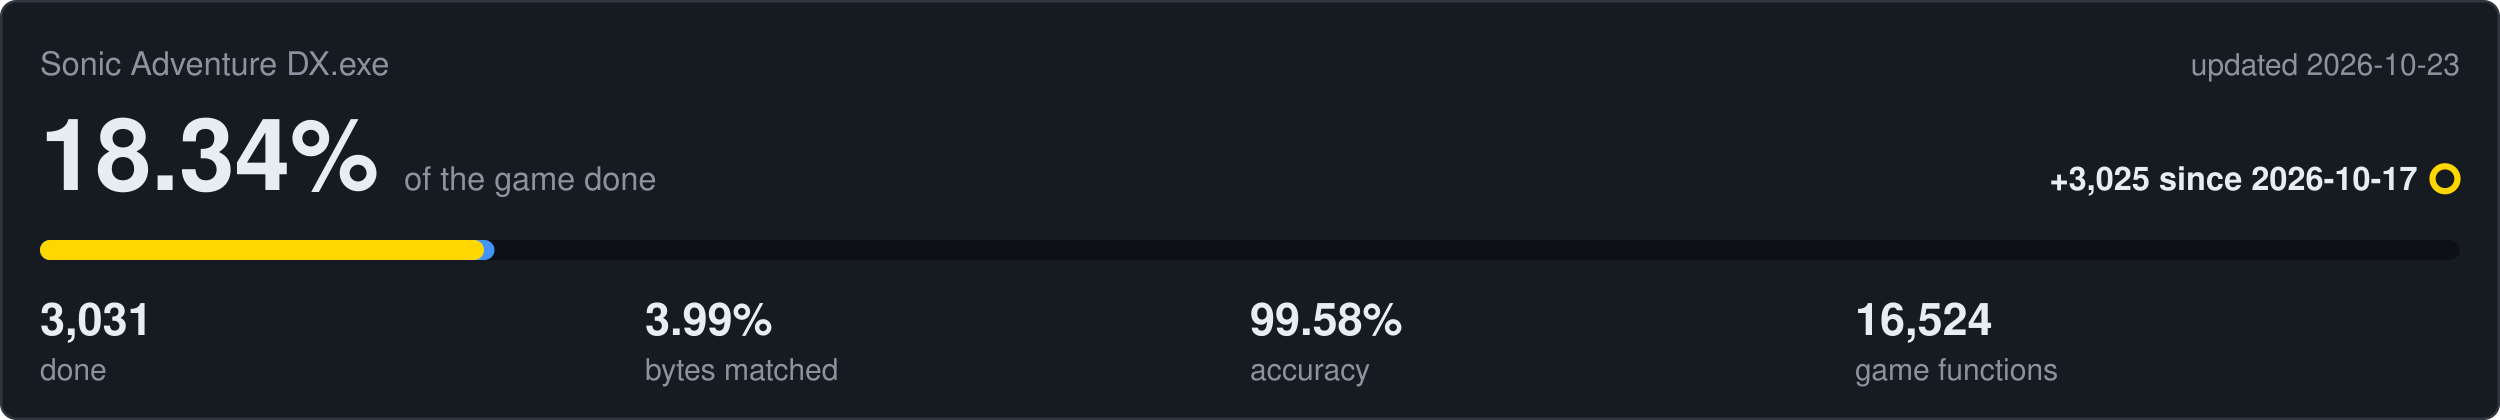
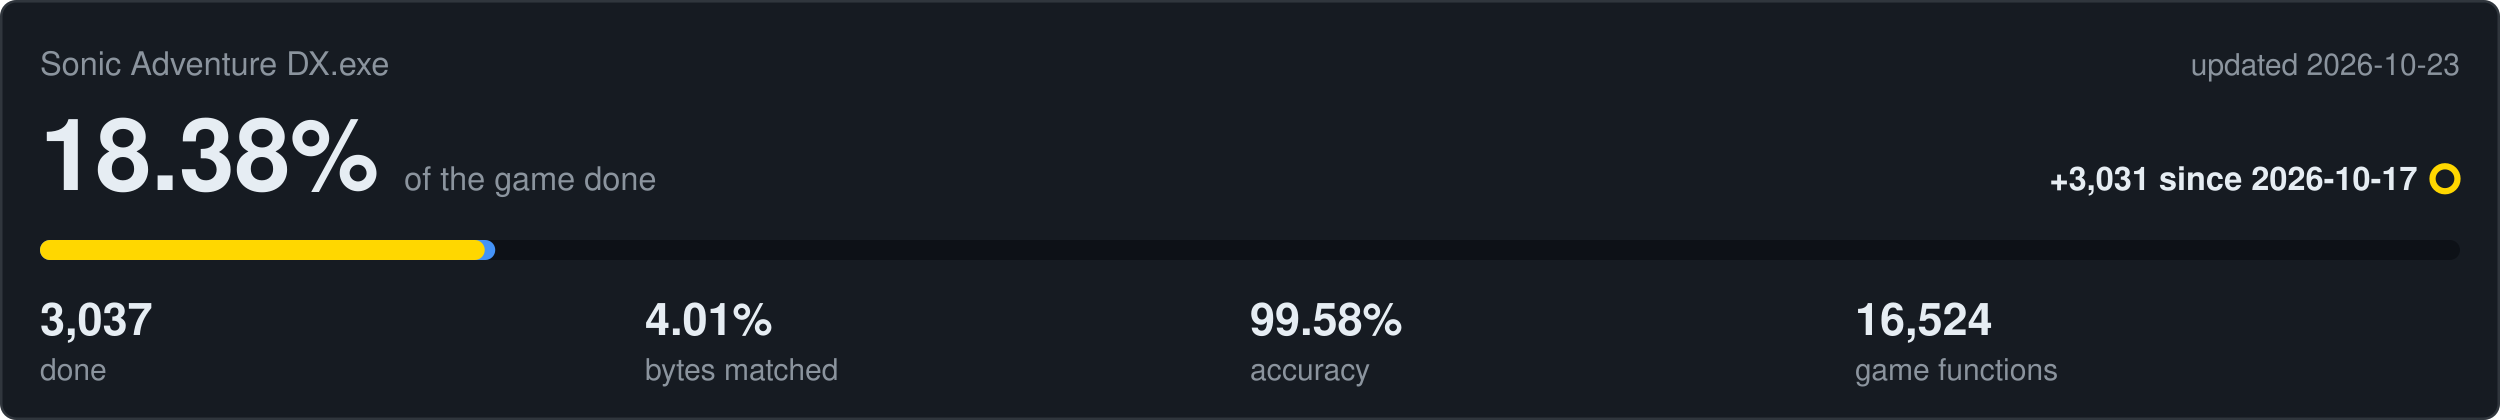
<svg xmlns="http://www.w3.org/2000/svg" viewBox="0 0 1000 168" width="1000" height="168">
  <rect x="0.5" y="0.5" width="999" height="167" rx="6" fill="#161b22" stroke="#30363d" />
  <text x="16" y="30" font-family="Segoe UI,Helvetica,Arial,sans-serif" font-size="13" fill="#8b949e">Sonic Adventure DX.exe</text>
  <text x="984" y="30" text-anchor="end" font-family="Segoe UI,Helvetica,Arial,sans-serif" font-size="12" fill="#8b949e">updated 2026-10-23</text>
-   <text x="16" y="76" font-family="Segoe UI,Helvetica,Arial,sans-serif" font-size="40" font-weight="600" fill="#e6edf3">18.34%<tspan dx="10" font-size="13" font-weight="400" fill="#8b949e">of the game done</tspan>
+   <text x="16" y="76" font-family="Segoe UI,Helvetica,Arial,sans-serif" font-size="40" font-weight="600" fill="#e6edf3">18.38%<tspan dx="10" font-size="13" font-weight="400" fill="#8b949e">of the game done</tspan>
  </text>
-   <text x="967" y="76" text-anchor="end" font-family="Segoe UI,Helvetica,Arial,sans-serif" font-size="13" font-weight="600" fill="#e6edf3">+3,025 since 2026-10-17</text>
+   <text x="967" y="76" text-anchor="end" font-family="Segoe UI,Helvetica,Arial,sans-serif" font-size="13" font-weight="600" fill="#e6edf3">+3,031 since 2026-10-17</text>
  <circle cx="978" cy="71.5" r="5" fill="none" stroke="#ffd700" stroke-width="2.5" />
  <rect x="16" y="96" width="968" height="8" rx="4" fill="#0d1117" />
-   <rect x="16" y="96" width="181.8" height="8" rx="4" fill="#4493f8" />
-   <rect x="16" y="96" width="177.6" height="8" rx="4" fill="#ffd700" />
-   <text x="16" y="134" font-family="Segoe UI,Helvetica,Arial,sans-serif" font-size="18" font-weight="600" fill="#e6edf3">3,031</text>
+   <rect x="16" y="96" width="182.1" height="8" rx="4" fill="#4493f8" />
+   <rect x="16" y="96" width="177.9" height="8" rx="4" fill="#ffd700" />
+   <text x="16" y="134" font-family="Segoe UI,Helvetica,Arial,sans-serif" font-size="18" font-weight="600" fill="#e6edf3">3,037</text>
  <text x="16" y="152" font-family="Segoe UI,Helvetica,Arial,sans-serif" font-size="12" fill="#8b949e">done</text>
-   <text x="258" y="134" font-family="Segoe UI,Helvetica,Arial,sans-serif" font-size="18" font-weight="600" fill="#e6edf3">3.99%</text>
+   <text x="258" y="134" font-family="Segoe UI,Helvetica,Arial,sans-serif" font-size="18" font-weight="600" fill="#e6edf3">4.01%</text>
  <text x="258" y="152" font-family="Segoe UI,Helvetica,Arial,sans-serif" font-size="12" fill="#8b949e">bytes matched</text>
  <text x="500" y="134" font-family="Segoe UI,Helvetica,Arial,sans-serif" font-size="18" font-weight="600" fill="#e6edf3">99.58%</text>
  <text x="500" y="152" font-family="Segoe UI,Helvetica,Arial,sans-serif" font-size="12" fill="#8b949e">accuracy</text>
  <text x="742" y="134" font-family="Segoe UI,Helvetica,Arial,sans-serif" font-size="18" font-weight="600" fill="#e6edf3">16,524</text>
  <text x="742" y="152" font-family="Segoe UI,Helvetica,Arial,sans-serif" font-size="12" fill="#8b949e">game functions</text>
</svg>
